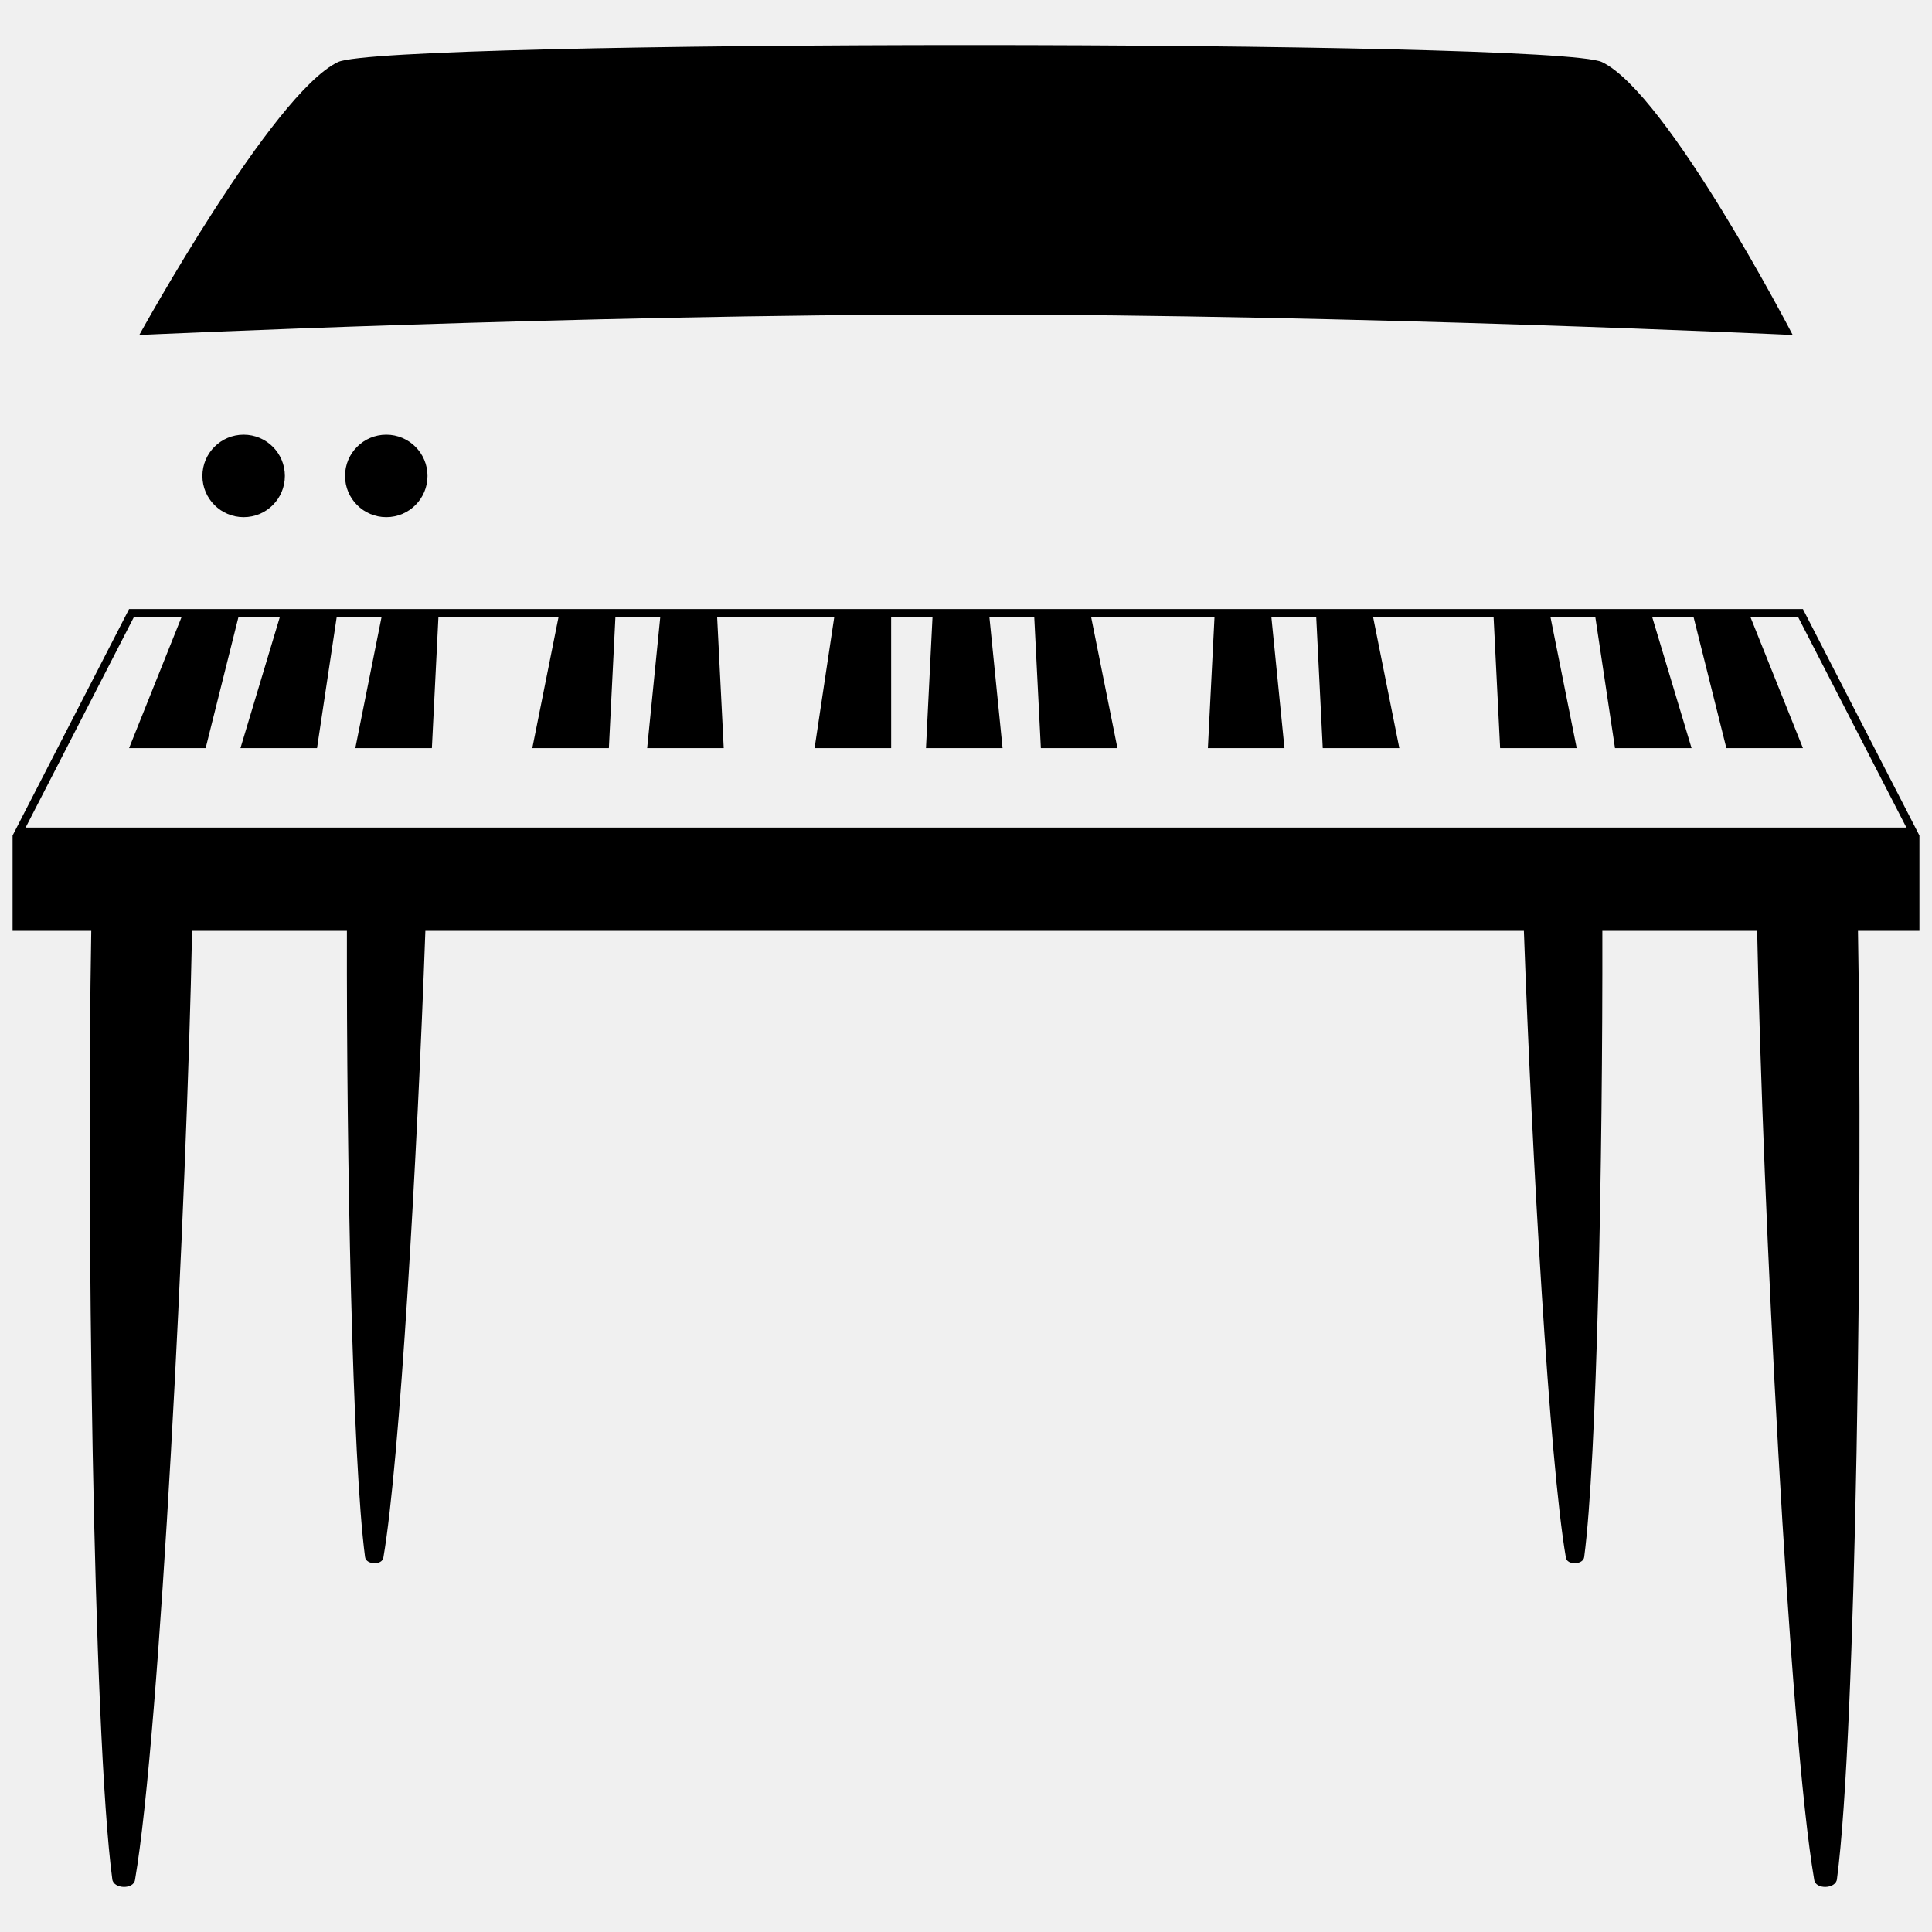
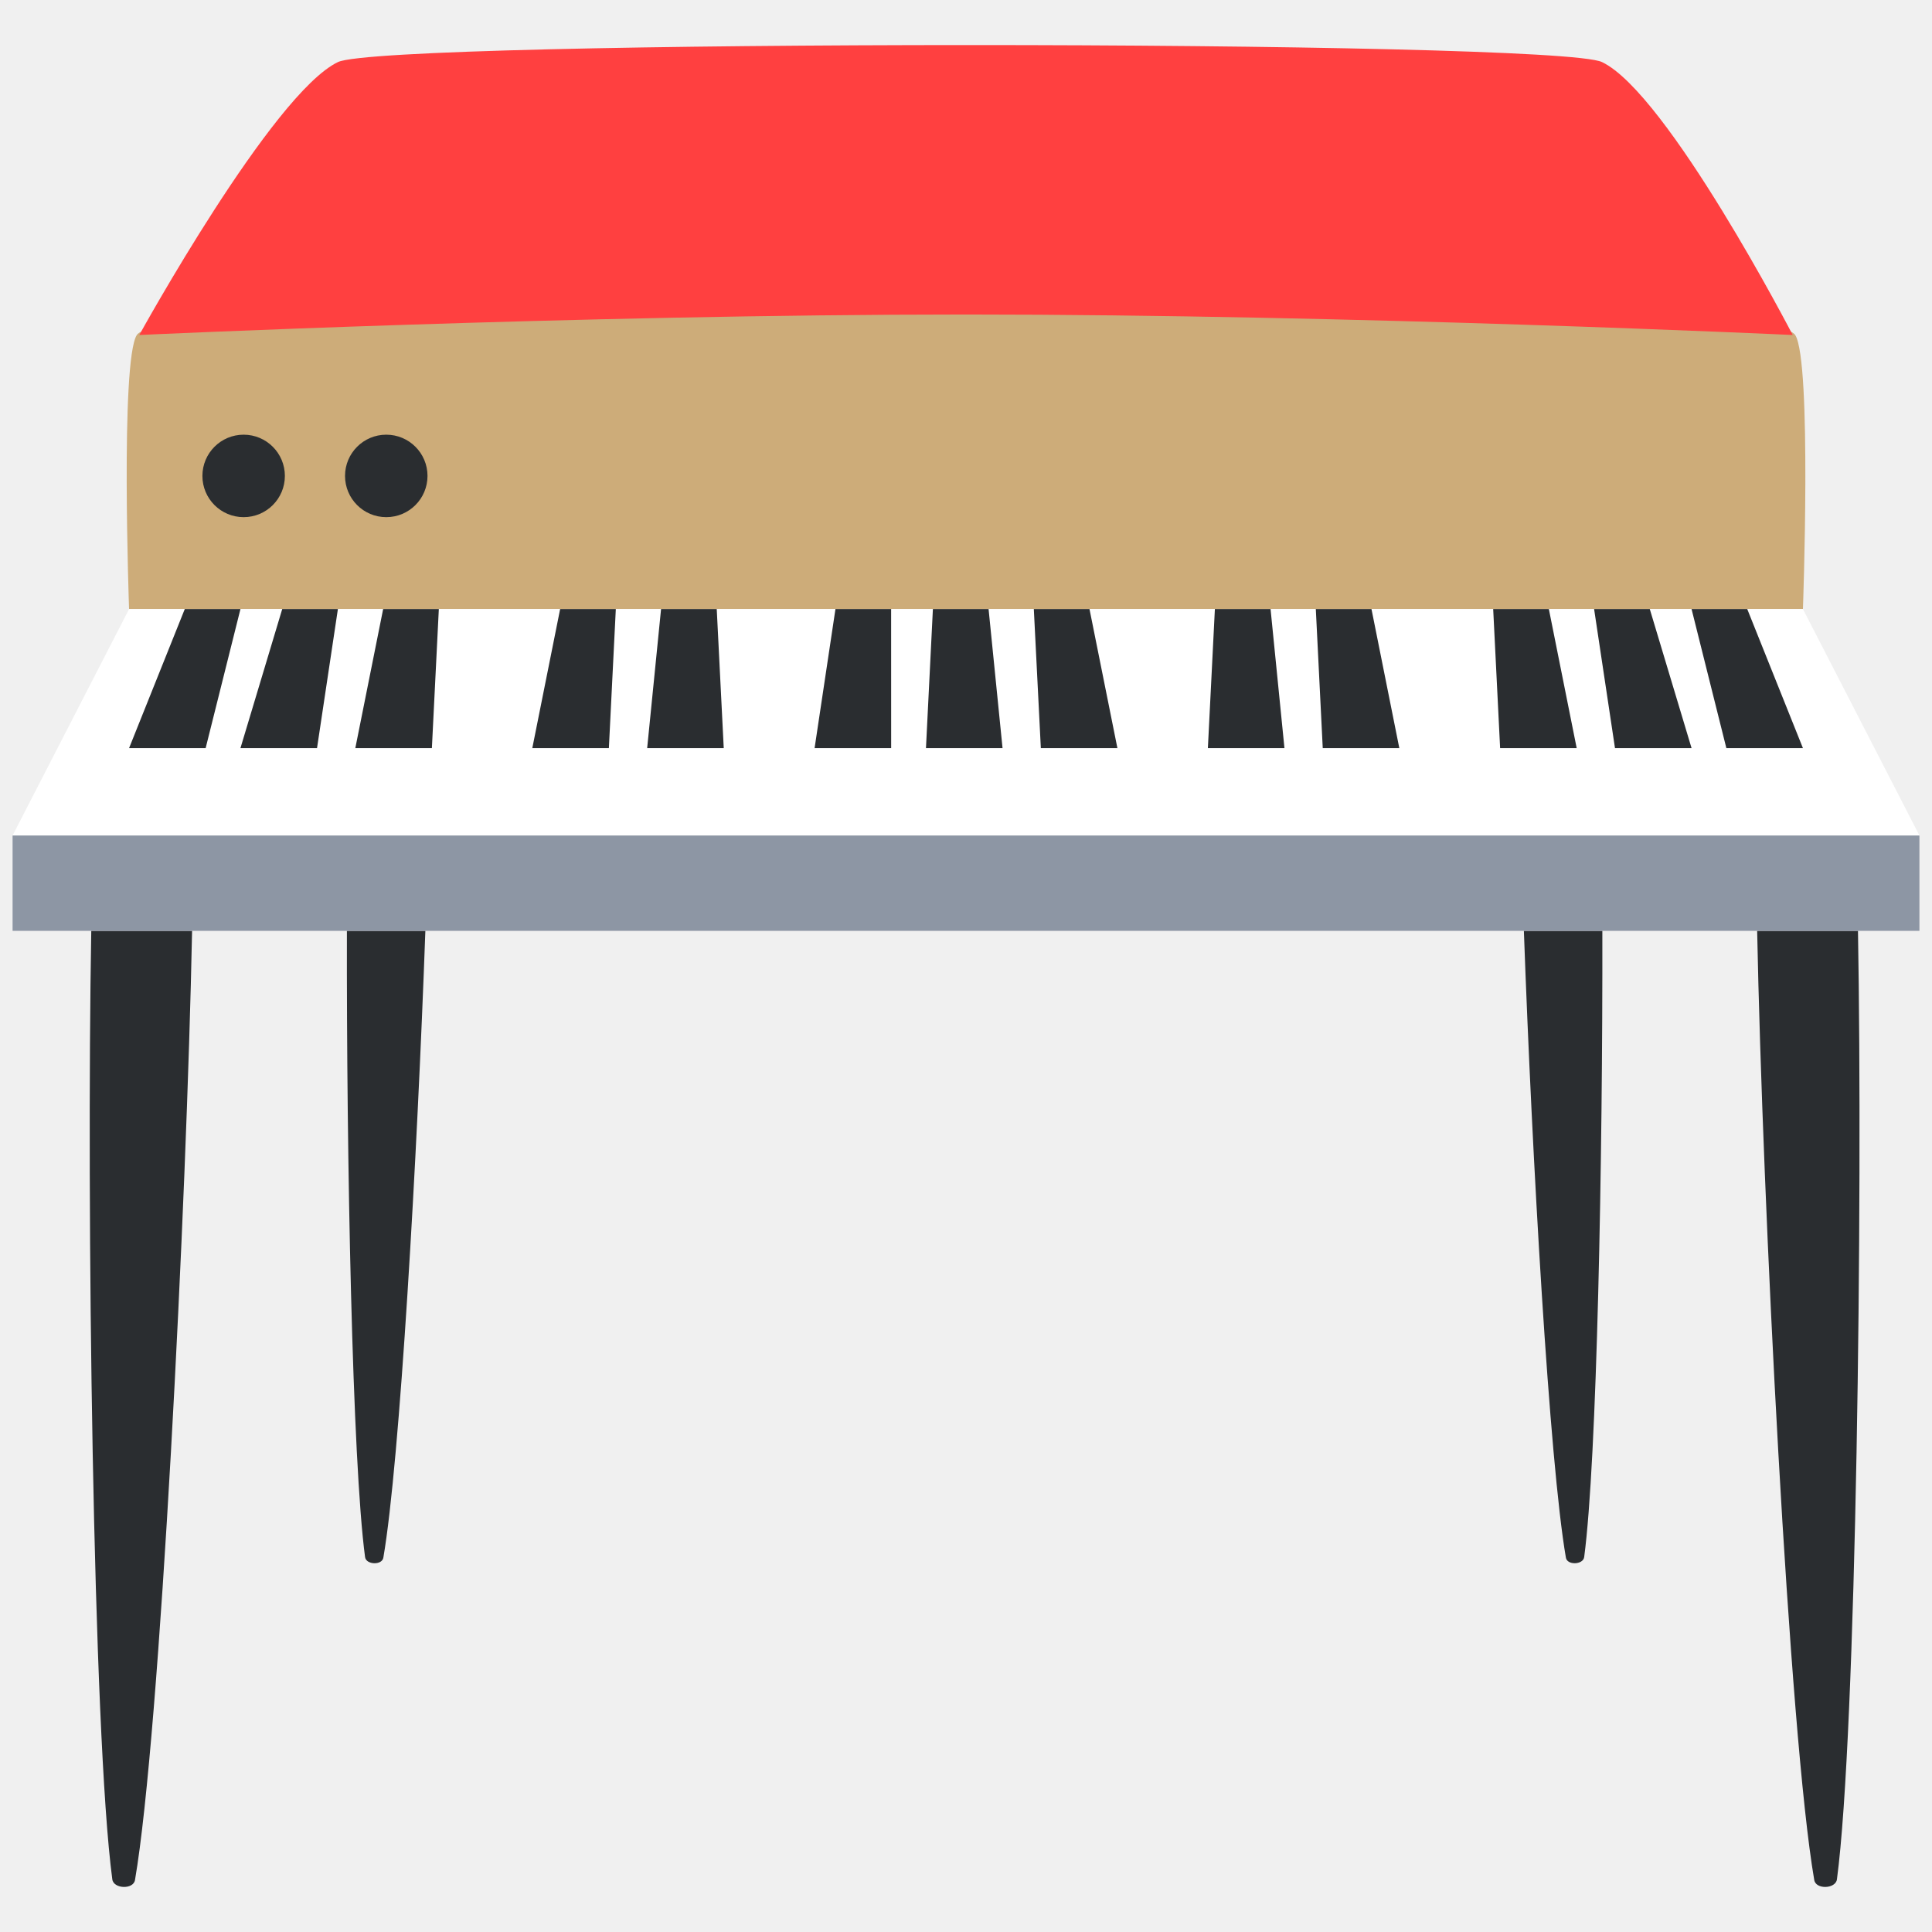
<svg xmlns="http://www.w3.org/2000/svg" version="1.1" id="Layer_1" x="0px" y="0px" width="250px" height="250px" viewBox="0 0 250 250" enable-background="new 0 0 250 250" xml:space="preserve">
-   <g>
-     <path d="M231.978,43.349c0,0-16.205-31.274-24.683-35.319c-6.147-2.933-157.414-2.933-163.561,0   c-8.479,4.045-25.712,35.319-25.712,35.319S74.681,40.697,125,40.697S231.978,43.349,231.978,43.349z" />
-     <circle cx="31.527" cy="61.584" r="5.336" />
-     <circle cx="49.983" cy="61.584" r="5.336" />
-     <path d="M248.372,108.115l-15.074-29.3h-7.208h-7.205h-5.405h-7.205h-5.856h-7.204h-15.748h-7.205h-5.855h-7.205h-16.224h-7.205   h-5.856h-7.205h-5.404h-7.205H92.746h-7.205h-5.855h-7.205H56.784h-7.205h-5.855h-7.205h-5.404H23.91h-7.208l-15.074,29.3v12.337   H11.81c-0.627,35.22,0.211,103.896,2.72,122.714c0.143,1.282,2.798,1.375,2.946,0.055c3.227-18.752,6.681-87.626,7.38-122.769   h20.033c-0.055,29.417,0.697,68.628,2.349,81.021c0.115,1.034,2.255,1.108,2.374,0.044c2.125-12.346,4.371-51.646,5.43-81.065   h142.148c1.059,29.419,3.304,68.719,5.429,81.065c0.119,1.064,2.259,0.99,2.375-0.044c1.652-12.393,2.404-51.604,2.349-81.021   h20.032c0.699,35.143,4.153,104.017,7.38,122.769c0.147,1.32,2.803,1.228,2.946-0.055c2.508-18.818,3.347-87.494,2.72-122.714   h7.952V108.115z M3.313,107.087l14.016-27.244h6.168l-6.795,16.963h9.909l4.246-16.963h5.354l-5.096,16.963h9.909l2.546-16.963   h5.803l-3.396,16.963h9.909l0.846-16.963h15.542L68.88,96.806h9.908l0.846-16.963h5.804l-1.695,16.963h9.909l-0.854-16.963h15.156   l-2.545,16.963h9.908l-0.003-16.963h5.353l-0.845,16.963h9.91l-1.705-16.963h5.804l0.855,16.963h9.909l-3.404-16.963h15.965   l-0.855,16.963h9.909l-1.695-16.963h5.803l0.846,16.963h9.909l-3.396-16.963h15.593l0.846,16.963h9.909l-3.396-16.963h5.804   l2.546,16.963h9.909l-5.096-16.963h5.354l4.245,16.963h9.91l-6.796-16.963h6.168l14.016,27.244H3.313z" />
-   </g>
+   <path fill="#CDAC79" d="M233.299,78.815H16.702c0,0-1.153-32.065,1.001-35.466c4.28-6.756,210.136-6.994,214.595,0  C234.466,46.75,233.299,78.815,233.299,78.815z" />
+   <path fill="#FF4040" d="M231.979,43.349c0,0-16.205-31.274-24.684-35.319c-6.146-2.933-157.414-2.933-163.561,0  c-8.479,4.045-25.712,35.319-25.712,35.319S74.681,40.697,125,40.697C175.318,40.697,231.979,43.349,231.979,43.349z" />
+   <circle fill="#2A2D30" cx="31.527" cy="61.584" r="5.336" />
+   <circle fill="#2A2D30" cx="49.983" cy="61.584" r="5.336" />
+   <path fill="#2A2D30" d="M227.375,120.452c0.699,35.143,4.152,104.017,7.38,122.769c0.147,1.32,2.804,1.229,2.946-0.055  c2.508-18.818,3.347-87.494,2.72-122.714H227.375z M197.189,120.452c1.06,29.419,3.305,68.719,5.43,81.065  c0.119,1.063,2.259,0.989,2.375-0.045c1.652-12.393,2.404-51.604,2.349-81.021H197.189z M44.889,120.452  c-0.055,29.417,0.697,68.628,2.349,81.021c0.115,1.034,2.255,1.108,2.374,0.045c2.125-12.347,4.371-51.646,5.43-81.065H44.889z   M11.81,120.452c-0.627,35.22,0.211,103.896,2.72,122.714c0.143,1.282,2.798,1.375,2.946,0.055  c3.227-18.752,6.681-87.625,7.38-122.769H11.81z" />
+   <polygon fill="#FFFFFF" points="16.702,78.815 1.627,108.116 248.373,108.116 233.299,78.815 " />
+   <polygon fill="#2A2D30" points="23.909,78.815 16.702,96.807 26.61,96.807 31.114,78.815 " />
+   <polygon fill="#2A2D30" points="36.519,78.815 31.114,96.807 41.023,96.807 43.724,78.815 " />
+   <polygon fill="#2A2D30" points="49.579,78.815 45.978,96.807 55.886,96.807 56.784,78.815 " />
+   <polygon fill="#2A2D30" points="72.481,78.815 68.88,96.807 78.788,96.807 79.686,78.815 " />
+   <polygon fill="#2A2D30" points="85.541,78.815 83.743,96.807 93.652,96.807 92.746,78.815 " />
+   <polygon fill="#2A2D30" points="108.107,78.815 105.408,96.807 115.316,96.807 115.312,78.815 " />
+   <polygon fill="#2A2D30" points="120.716,78.815 119.82,96.807 129.729,96.807 127.922,78.815 " />
+   <polygon fill="#2A2D30" points="133.777,78.815 134.684,96.807 144.592,96.807 140.981,78.815 " />
+   <polygon fill="#2A2D30" points="177.47,78.815 181.071,96.807 171.163,96.807 170.266,78.815 " />
+   <polygon fill="#2A2D30" points="164.41,78.815 166.208,96.807 156.299,96.807 157.205,78.815 " />
+   <polygon fill="#2A2D30" points="226.093,78.815 233.299,96.807 223.39,96.807 218.888,78.815 " />
+   <polygon fill="#2A2D30" points="213.482,78.815 218.888,96.807 208.979,96.807 206.277,78.815 " />
+   <polygon fill="#2A2D30" points="200.422,78.815 204.023,96.807 194.115,96.807 193.218,78.815 " />
+   <rect x="1.628" y="108.115" fill="#8D96A4" width="246.745" height="12.337" />
</svg>
